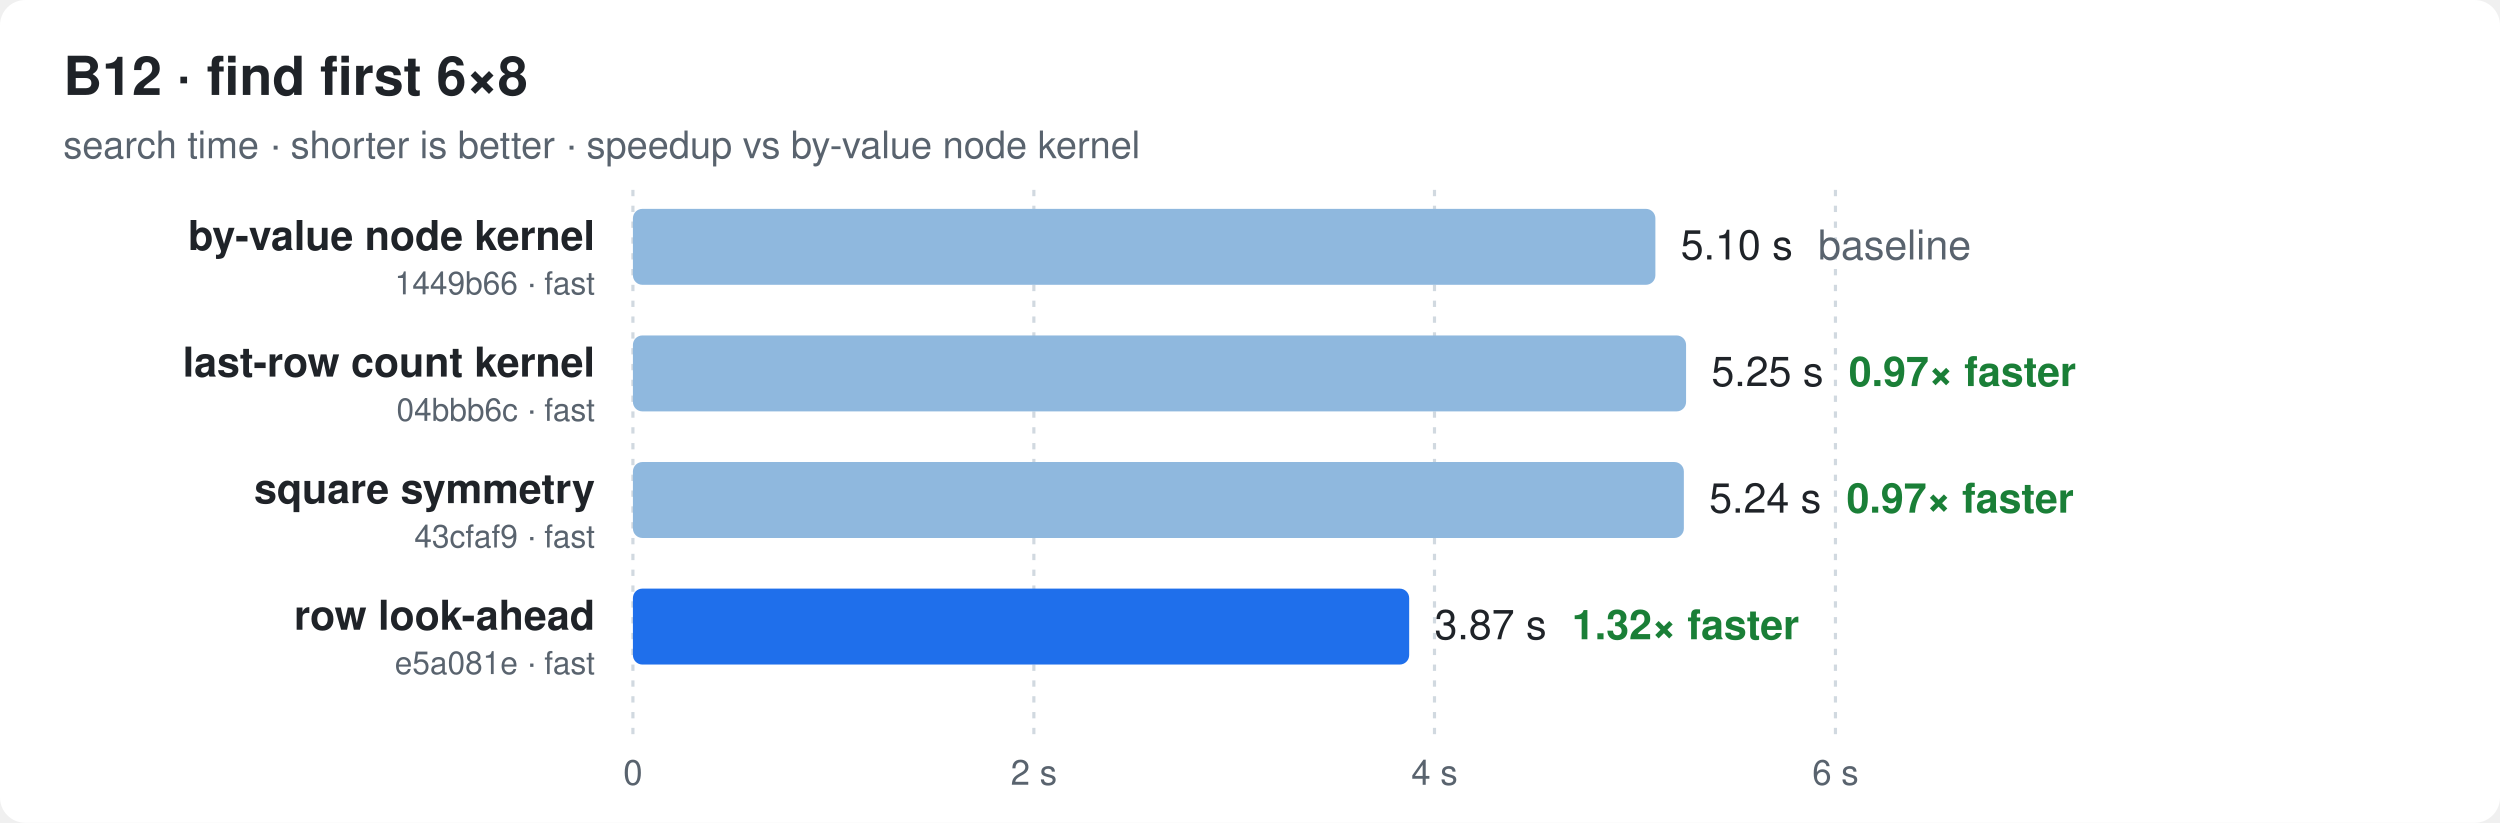
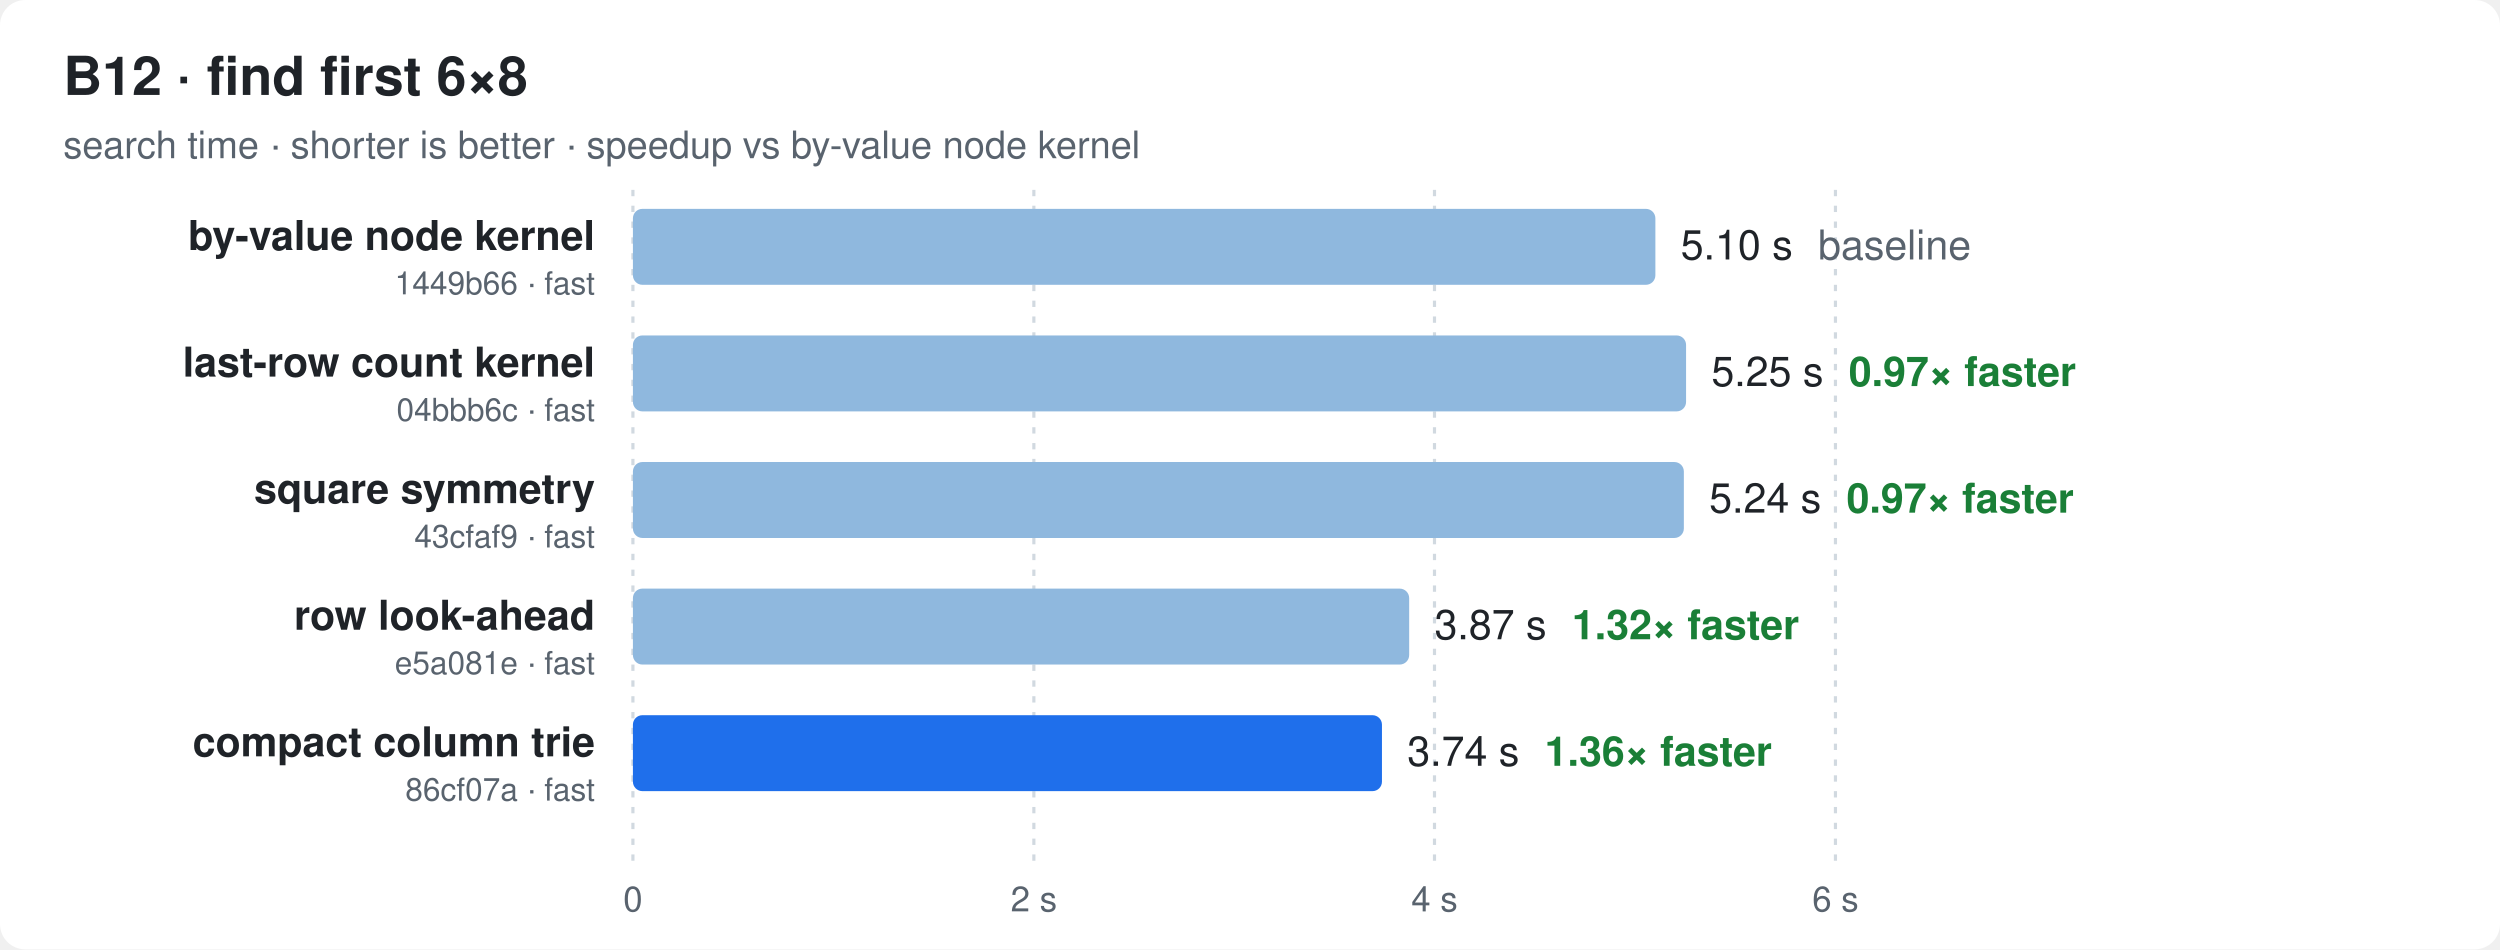
- <svg xmlns="http://www.w3.org/2000/svg" width="790" height="260" viewBox="0 0 790 260" font-family="ui-sans-serif,-apple-system,Segoe UI,Helvetica,Arial,sans-serif">
+ <svg xmlns="http://www.w3.org/2000/svg" width="790" height="300" viewBox="0 0 790 300" font-family="ui-sans-serif,-apple-system,Segoe UI,Helvetica,Arial,sans-serif">
  <style>
  .bg{fill:#ffffff} .t{fill:#1f2328} .m{fill:#59636e} .g{stroke:#d1d9e0}
  .bar{fill:#8fb8de} .best{fill:#1f6feb} .x{fill:#1a7f37;font-weight:600}
  @media (prefers-color-scheme: dark){
    .bg{fill:#0d1117} .t{fill:#e6edf3} .m{fill:#9198a1} .g{stroke:#30363d}
    .bar{fill:#2f5f8f} .best{fill:#4493f8} .x{fill:#3fb950}
  }
</style>
-   <rect class="bg" width="790" height="260" rx="8" />
+   <rect class="bg" width="790" height="300" rx="8" />
  <text class="t" x="20" y="30" font-size="17" font-weight="700">B12 · find first 6×8</text>
  <text class="m" x="20" y="50" font-size="12">search time · shorter is better · speedup vs by-value node kernel</text>
-   <line class="g" x1="200.0" x2="200.0" y1="60" y2="232" stroke-dasharray="2 3" />
-   <text class="m" x="200.0" y="248" font-size="11" text-anchor="middle">0</text>
-   <line class="g" x1="326.7" x2="326.7" y1="60" y2="232" stroke-dasharray="2 3" />
-   <text class="m" x="326.7" y="248" font-size="11" text-anchor="middle">2 s</text>
-   <line class="g" x1="453.3" x2="453.3" y1="60" y2="232" stroke-dasharray="2 3" />
-   <text class="m" x="453.3" y="248" font-size="11" text-anchor="middle">4 s</text>
-   <line class="g" x1="580.0" x2="580.0" y1="60" y2="232" stroke-dasharray="2 3" />
-   <text class="m" x="580.0" y="248" font-size="11" text-anchor="middle">6 s</text>
+   <line class="g" x1="200.0" x2="200.0" y1="60" y2="272" stroke-dasharray="2 3" />
+   <text class="m" x="200.0" y="288" font-size="11" text-anchor="middle">0</text>
+   <line class="g" x1="326.7" x2="326.7" y1="60" y2="272" stroke-dasharray="2 3" />
+   <text class="m" x="326.7" y="288" font-size="11" text-anchor="middle">2 s</text>
+   <line class="g" x1="453.3" x2="453.3" y1="60" y2="272" stroke-dasharray="2 3" />
+   <text class="m" x="453.3" y="288" font-size="11" text-anchor="middle">4 s</text>
+   <line class="g" x1="580.0" x2="580.0" y1="60" y2="272" stroke-dasharray="2 3" />
+   <text class="m" x="580.0" y="288" font-size="11" text-anchor="middle">6 s</text>
  <text class="t" x="188" y="79.0" font-size="13" font-weight="600" text-anchor="end">by-value node kernel</text>
  <text class="m" x="188" y="93.0" font-size="10" text-anchor="end">1449b66 · fast</text>
  <rect class="bar" x="200" y="66" width="323.1" height="24" rx="3" />
  <text class="t" x="531.1" y="82.0" font-size="13">5.10 s<tspan class="m" dx="8">baseline</tspan>
  </text>
  <text class="t" x="188" y="119.0" font-size="13" font-weight="600" text-anchor="end">last-row count kernel</text>
  <text class="m" x="188" y="133.0" font-size="10" text-anchor="end">04bbb6c · fast</text>
  <rect class="bar" x="200" y="106" width="332.8" height="24" rx="3" />
  <text class="t" x="540.8" y="122.0" font-size="13">5.25 s<tspan class="x" dx="8">0.97× faster</tspan>
  </text>
  <text class="t" x="188" y="159.0" font-size="13" font-weight="600" text-anchor="end">square symmetry</text>
  <text class="m" x="188" y="173.0" font-size="10" text-anchor="end">43cfaf9 · fast</text>
  <rect class="bar" x="200" y="146" width="332.1" height="24" rx="3" />
  <text class="t" x="540.1" y="162.0" font-size="13">5.24 s<tspan class="x" dx="8">0.97× faster</tspan>
  </text>
  <text class="t" x="188" y="199.0" font-size="13" font-weight="600" text-anchor="end">row look-ahead</text>
  <text class="m" x="188" y="213.0" font-size="10" text-anchor="end">e5a081e · fast</text>
-   <rect class="best" x="200" y="186" width="245.3" height="24" rx="3" />
+   <rect class="bar" x="200" y="186" width="245.3" height="24" rx="3" />
  <text class="t" x="453.3" y="202.0" font-size="13">3.87 s<tspan class="x" dx="8">1.32× faster</tspan>
  </text>
+   <text class="t" x="188" y="239.0" font-size="13" font-weight="600" text-anchor="end">compact column trie</text>
+   <text class="m" x="188" y="253.0" font-size="10" text-anchor="end">86cf07a · fast</text>
+   <rect class="best" x="200" y="226" width="236.7" height="24" rx="3" />
+   <text class="t" x="444.7" y="242.0" font-size="13">3.74 s<tspan class="x" dx="8">1.36× faster</tspan>
+   </text>
</svg>
